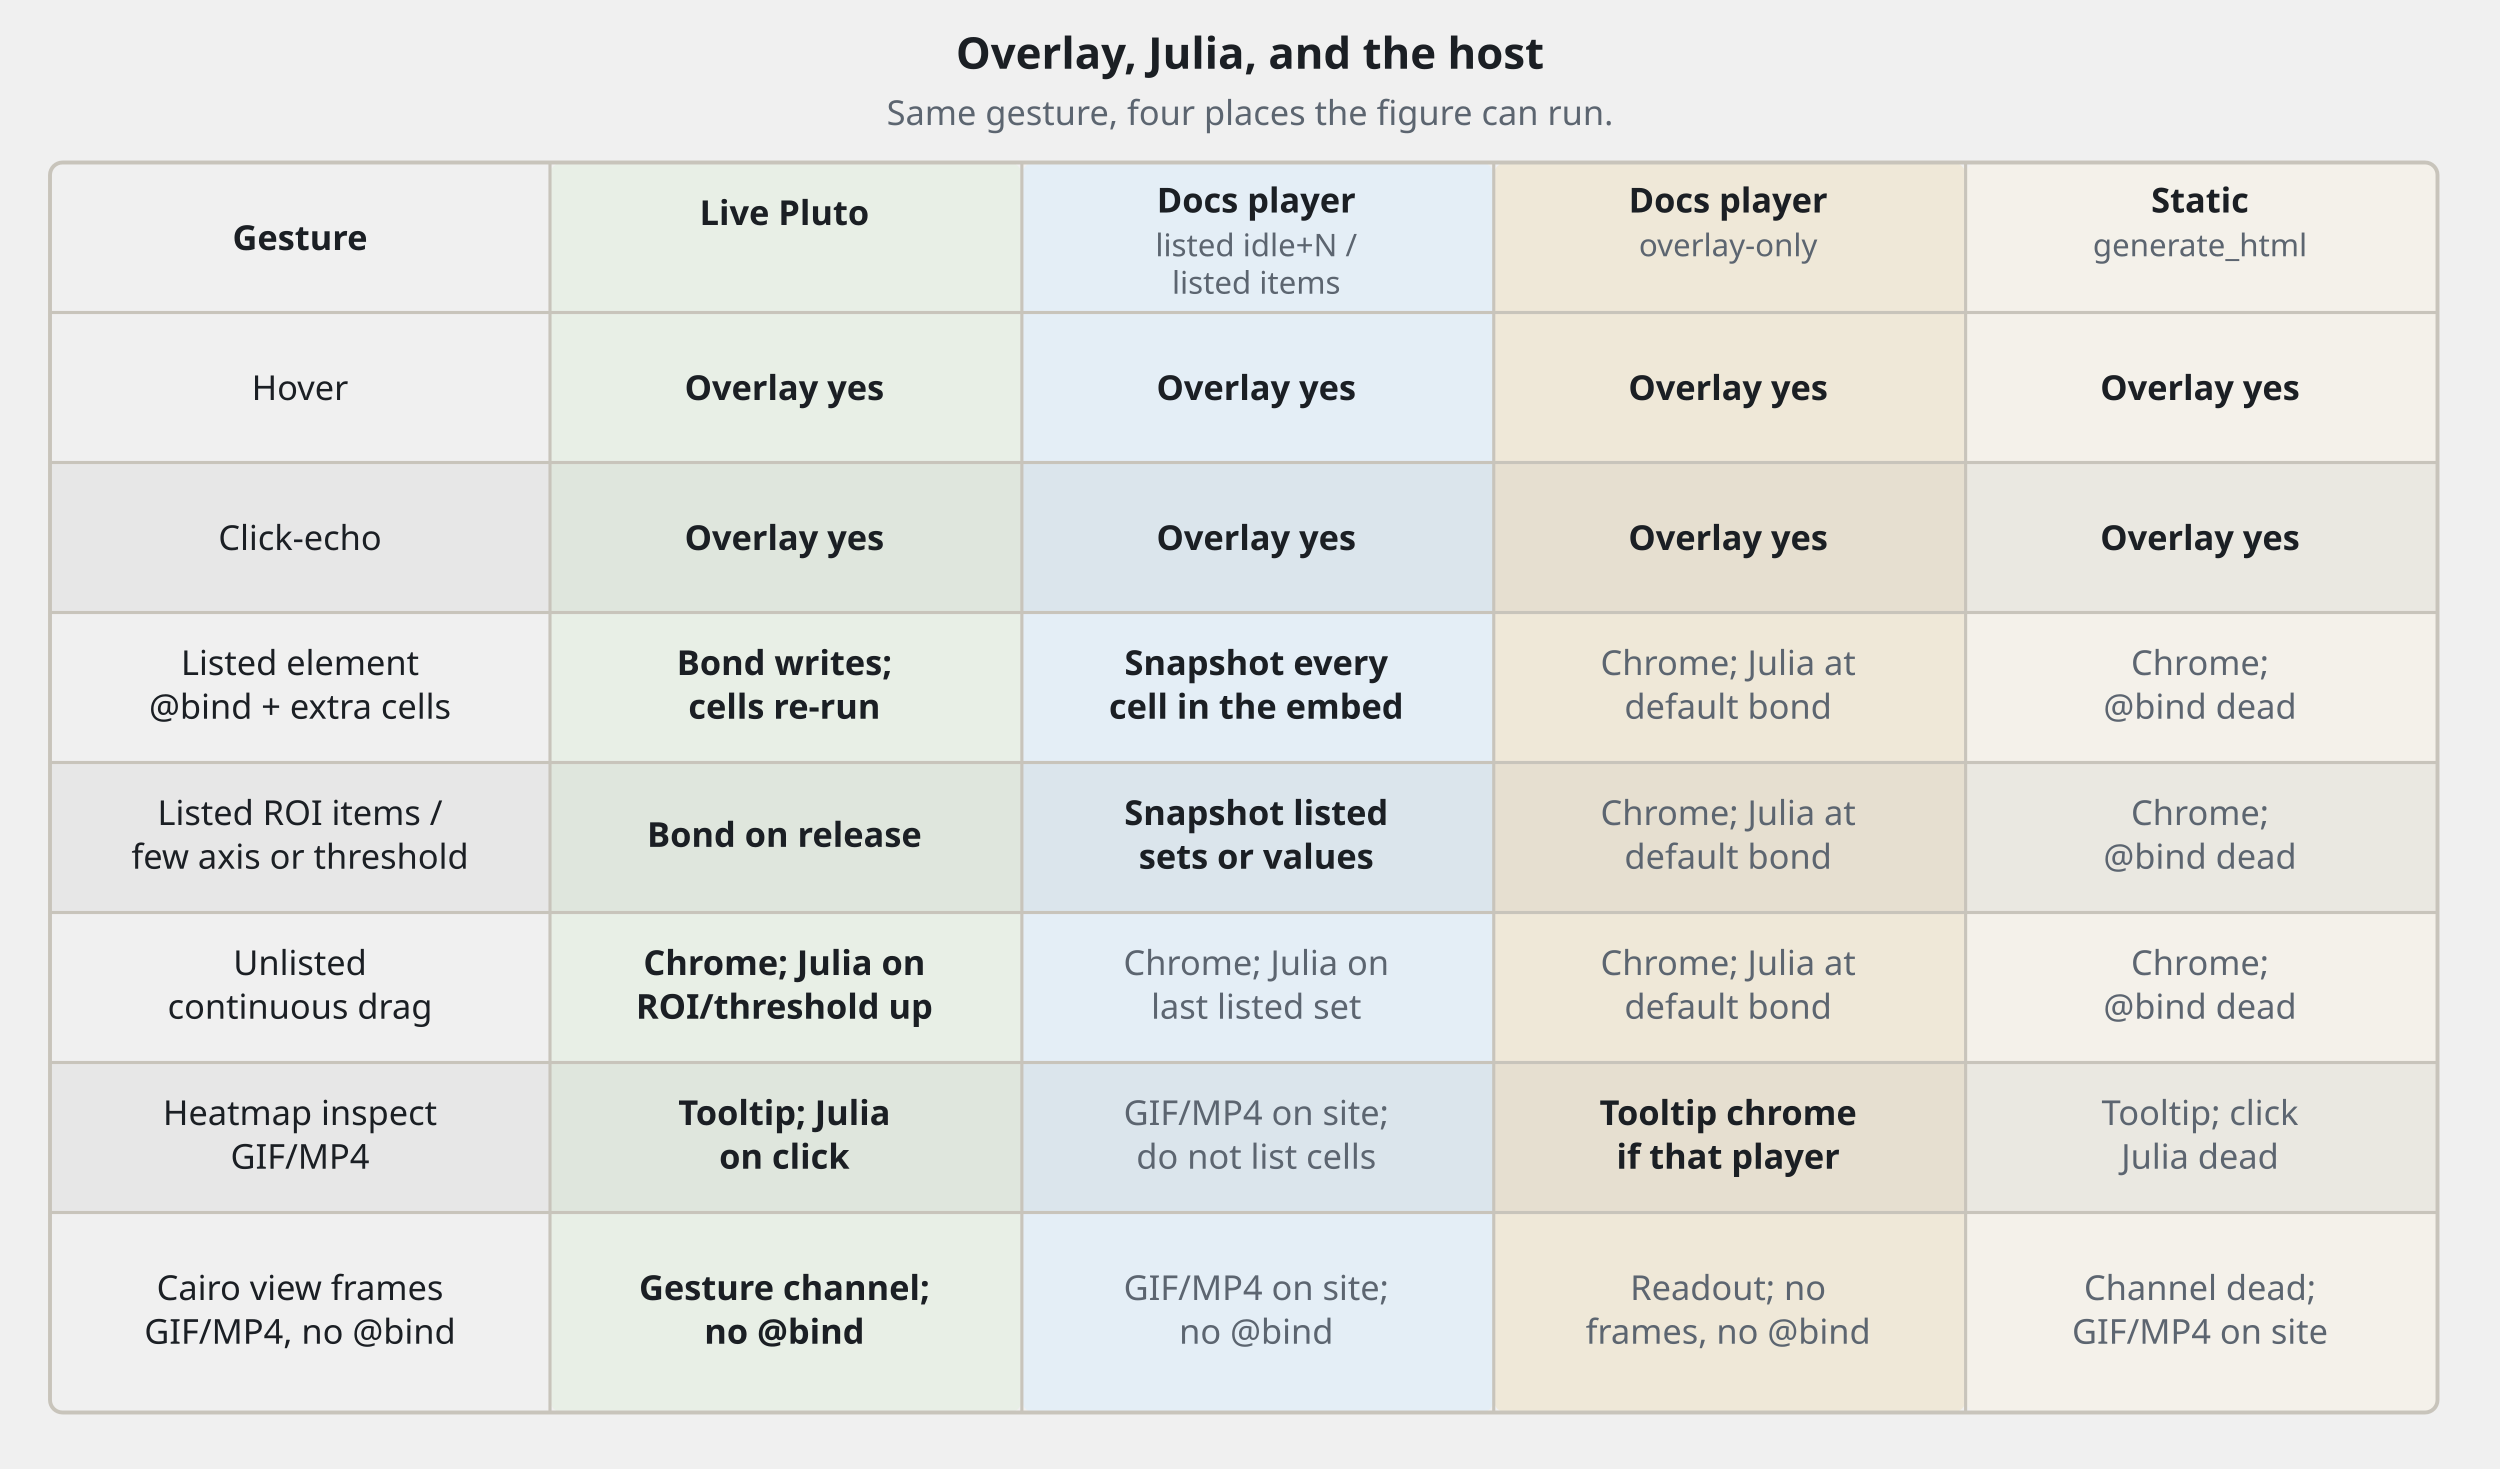
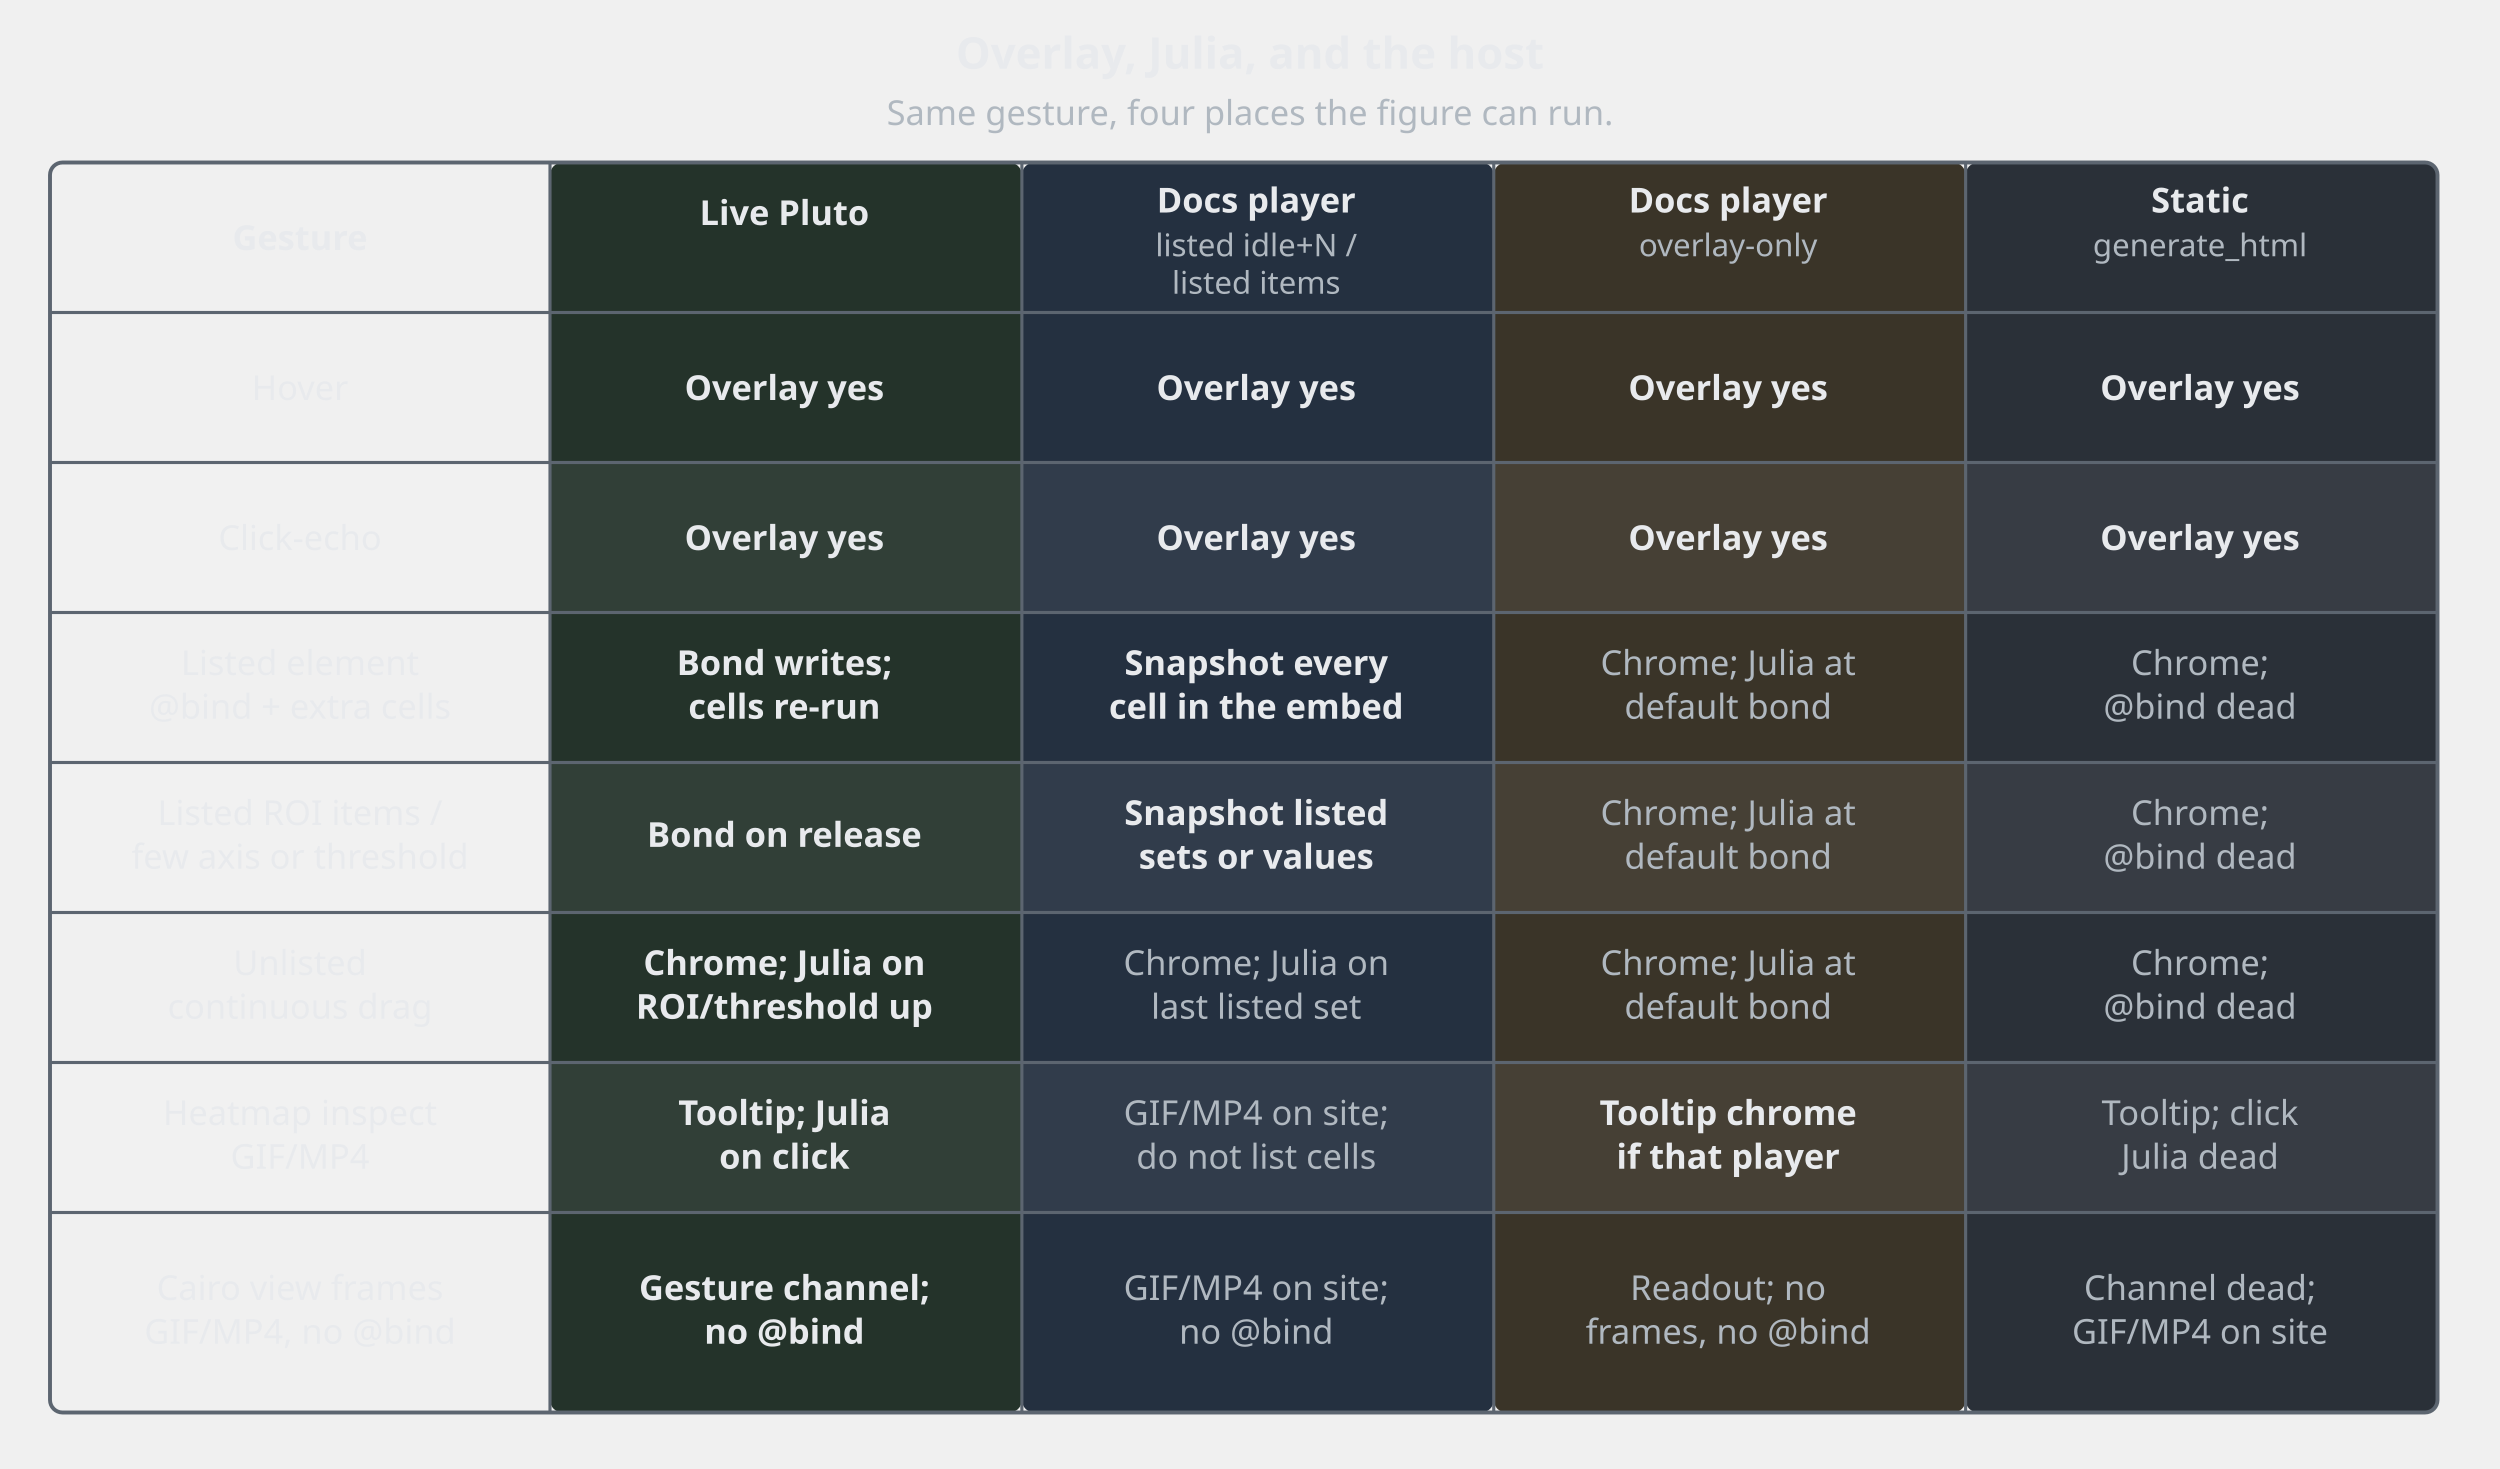
<svg xmlns="http://www.w3.org/2000/svg" viewBox="0 0 800 470" width="800" height="470" role="img">
  <style>
-     .ink { fill: #1b1f24; }
-     .muted { fill: #5c6570; }
-     .grid { fill: none; stroke: #c8c4bb; }
-     .h0 { fill: #e8efe6; }
-     .h1 { fill: #e4eef6; }
-     .h2 { fill: #efe8d8; }
-     .h3 { fill: #f4f1ea; }
-     .rowalt { fill: #000; opacity: 0.04; }
-     .yes { fill: #1b1f24; font-weight: 600; }
+     .ink { fill: #e8eaed; }
+     .muted { fill: #b0b8c0; }
+     .grid { fill: none; stroke: #5c6570; }
+     .h0 { fill: #24332a; }
+     .h1 { fill: #243040; }
+     .h2 { fill: #3a3428; }
+     .h3 { fill: #2a3038; }
+     .rowalt { fill: #fff; opacity: 0.06; }
+     .yes { fill: #e8eaed; font-weight: 600; }
  </style>
  <text class="ink" x="400" y="22" text-anchor="middle" font-size="14" font-family="ui-sans-serif, system-ui, sans-serif" font-weight="600">Overlay, Julia, and the host</text>
  <text class="muted" x="400" y="40" text-anchor="middle" font-size="11" font-family="ui-sans-serif, system-ui, sans-serif">Same gesture, four places the figure can run.</text>
  <rect class="h0" x="176" y="52" width="151" height="400" rx="4" />
  <rect class="h1" x="327" y="52" width="151" height="400" rx="4" />
  <rect class="h2" x="478" y="52" width="151" height="400" rx="4" />
  <rect class="h3" x="629" y="52" width="151" height="400" rx="4" />
  <rect class="rowalt" x="16" y="148" width="764" height="48" />
  <rect class="rowalt" x="16" y="244" width="764" height="48" />
  <rect class="rowalt" x="16" y="340" width="764" height="48" />
  <g class="grid" stroke-width="1">
    <line x1="16" y1="100" x2="780" y2="100" />
    <line x1="16" y1="148" x2="780" y2="148" />
    <line x1="16" y1="196" x2="780" y2="196" />
    <line x1="16" y1="244" x2="780" y2="244" />
    <line x1="16" y1="292" x2="780" y2="292" />
    <line x1="16" y1="340" x2="780" y2="340" />
    <line x1="16" y1="388" x2="780" y2="388" />
    <line x1="176" y1="52" x2="176" y2="452" />
    <line x1="327" y1="52" x2="327" y2="452" />
    <line x1="478" y1="52" x2="478" y2="452" />
    <line x1="629" y1="52" x2="629" y2="452" />
  </g>
  <rect class="grid" x="16" y="52" width="764" height="400" rx="4" stroke-width="1.25" />
  <text class="ink" x="96" y="80" text-anchor="middle" font-size="11" font-family="ui-sans-serif, system-ui, sans-serif" font-weight="600">Gesture</text>
  <text class="ink" x="251" y="72" text-anchor="middle" font-size="11" font-family="ui-sans-serif, system-ui, sans-serif" font-weight="600">Live Pluto</text>
  <text class="ink" x="402" y="68" text-anchor="middle" font-size="11" font-family="ui-sans-serif, system-ui, sans-serif" font-weight="600">Docs player</text>
  <text class="muted" x="402" y="82" text-anchor="middle" font-size="10" font-family="ui-sans-serif, system-ui, sans-serif">listed idle+N /</text>
  <text class="muted" x="402" y="94" text-anchor="middle" font-size="10" font-family="ui-sans-serif, system-ui, sans-serif">listed items</text>
  <text class="ink" x="553" y="68" text-anchor="middle" font-size="11" font-family="ui-sans-serif, system-ui, sans-serif" font-weight="600">Docs player</text>
  <text class="muted" x="553" y="82" text-anchor="middle" font-size="10" font-family="ui-sans-serif, system-ui, sans-serif">overlay-only</text>
  <text class="ink" x="704" y="68" text-anchor="middle" font-size="11" font-family="ui-sans-serif, system-ui, sans-serif" font-weight="600">Static</text>
  <text class="muted" x="704" y="82" text-anchor="middle" font-size="10" font-family="ui-sans-serif, system-ui, sans-serif">generate_html</text>
  <text class="ink" x="96" y="128" text-anchor="middle" font-size="11" font-family="ui-sans-serif, system-ui, sans-serif">Hover</text>
  <text class="yes" x="251" y="128" text-anchor="middle" font-size="11" font-family="ui-sans-serif, system-ui, sans-serif">Overlay yes</text>
  <text class="yes" x="402" y="128" text-anchor="middle" font-size="11" font-family="ui-sans-serif, system-ui, sans-serif">Overlay yes</text>
  <text class="yes" x="553" y="128" text-anchor="middle" font-size="11" font-family="ui-sans-serif, system-ui, sans-serif">Overlay yes</text>
  <text class="yes" x="704" y="128" text-anchor="middle" font-size="11" font-family="ui-sans-serif, system-ui, sans-serif">Overlay yes</text>
  <text class="ink" x="96" y="176" text-anchor="middle" font-size="11" font-family="ui-sans-serif, system-ui, sans-serif">Click-echo</text>
  <text class="yes" x="251" y="176" text-anchor="middle" font-size="11" font-family="ui-sans-serif, system-ui, sans-serif">Overlay yes</text>
  <text class="yes" x="402" y="176" text-anchor="middle" font-size="11" font-family="ui-sans-serif, system-ui, sans-serif">Overlay yes</text>
  <text class="yes" x="553" y="176" text-anchor="middle" font-size="11" font-family="ui-sans-serif, system-ui, sans-serif">Overlay yes</text>
  <text class="yes" x="704" y="176" text-anchor="middle" font-size="11" font-family="ui-sans-serif, system-ui, sans-serif">Overlay yes</text>
  <text class="ink" x="96" y="216" text-anchor="middle" font-size="11" font-family="ui-sans-serif, system-ui, sans-serif">Listed element</text>
  <text class="ink" x="96" y="230" text-anchor="middle" font-size="11" font-family="ui-sans-serif, system-ui, sans-serif">@bind + extra cells</text>
  <text class="yes" x="251" y="216" text-anchor="middle" font-size="11" font-family="ui-sans-serif, system-ui, sans-serif">Bond writes;</text>
  <text class="yes" x="251" y="230" text-anchor="middle" font-size="11" font-family="ui-sans-serif, system-ui, sans-serif">cells re-run</text>
  <text class="yes" x="402" y="216" text-anchor="middle" font-size="11" font-family="ui-sans-serif, system-ui, sans-serif">Snapshot every</text>
  <text class="yes" x="402" y="230" text-anchor="middle" font-size="11" font-family="ui-sans-serif, system-ui, sans-serif">cell in the embed</text>
  <text class="muted" x="553" y="216" text-anchor="middle" font-size="11" font-family="ui-sans-serif, system-ui, sans-serif">Chrome; Julia at</text>
  <text class="muted" x="553" y="230" text-anchor="middle" font-size="11" font-family="ui-sans-serif, system-ui, sans-serif">default bond</text>
  <text class="muted" x="704" y="216" text-anchor="middle" font-size="11" font-family="ui-sans-serif, system-ui, sans-serif">Chrome;</text>
  <text class="muted" x="704" y="230" text-anchor="middle" font-size="11" font-family="ui-sans-serif, system-ui, sans-serif">@bind dead</text>
  <text class="ink" x="96" y="264" text-anchor="middle" font-size="11" font-family="ui-sans-serif, system-ui, sans-serif">Listed ROI items /</text>
  <text class="ink" x="96" y="278" text-anchor="middle" font-size="11" font-family="ui-sans-serif, system-ui, sans-serif">few axis or threshold</text>
  <text class="yes" x="251" y="271" text-anchor="middle" font-size="11" font-family="ui-sans-serif, system-ui, sans-serif">Bond on release</text>
  <text class="yes" x="402" y="264" text-anchor="middle" font-size="11" font-family="ui-sans-serif, system-ui, sans-serif">Snapshot listed</text>
  <text class="yes" x="402" y="278" text-anchor="middle" font-size="11" font-family="ui-sans-serif, system-ui, sans-serif">sets or values</text>
  <text class="muted" x="553" y="264" text-anchor="middle" font-size="11" font-family="ui-sans-serif, system-ui, sans-serif">Chrome; Julia at</text>
  <text class="muted" x="553" y="278" text-anchor="middle" font-size="11" font-family="ui-sans-serif, system-ui, sans-serif">default bond</text>
  <text class="muted" x="704" y="264" text-anchor="middle" font-size="11" font-family="ui-sans-serif, system-ui, sans-serif">Chrome;</text>
  <text class="muted" x="704" y="278" text-anchor="middle" font-size="11" font-family="ui-sans-serif, system-ui, sans-serif">@bind dead</text>
  <text class="ink" x="96" y="312" text-anchor="middle" font-size="11" font-family="ui-sans-serif, system-ui, sans-serif">Unlisted</text>
  <text class="ink" x="96" y="326" text-anchor="middle" font-size="11" font-family="ui-sans-serif, system-ui, sans-serif">continuous drag</text>
  <text class="yes" x="251" y="312" text-anchor="middle" font-size="11" font-family="ui-sans-serif, system-ui, sans-serif">Chrome; Julia on</text>
  <text class="yes" x="251" y="326" text-anchor="middle" font-size="11" font-family="ui-sans-serif, system-ui, sans-serif">ROI/threshold up</text>
  <text class="muted" x="402" y="312" text-anchor="middle" font-size="11" font-family="ui-sans-serif, system-ui, sans-serif">Chrome; Julia on</text>
  <text class="muted" x="402" y="326" text-anchor="middle" font-size="11" font-family="ui-sans-serif, system-ui, sans-serif">last listed set</text>
  <text class="muted" x="553" y="312" text-anchor="middle" font-size="11" font-family="ui-sans-serif, system-ui, sans-serif">Chrome; Julia at</text>
  <text class="muted" x="553" y="326" text-anchor="middle" font-size="11" font-family="ui-sans-serif, system-ui, sans-serif">default bond</text>
  <text class="muted" x="704" y="312" text-anchor="middle" font-size="11" font-family="ui-sans-serif, system-ui, sans-serif">Chrome;</text>
  <text class="muted" x="704" y="326" text-anchor="middle" font-size="11" font-family="ui-sans-serif, system-ui, sans-serif">@bind dead</text>
  <text class="ink" x="96" y="360" text-anchor="middle" font-size="11" font-family="ui-sans-serif, system-ui, sans-serif">Heatmap inspect</text>
  <text class="ink" x="96" y="374" text-anchor="middle" font-size="11" font-family="ui-sans-serif, system-ui, sans-serif">GIF/MP4</text>
  <text class="yes" x="251" y="360" text-anchor="middle" font-size="11" font-family="ui-sans-serif, system-ui, sans-serif">Tooltip; Julia</text>
  <text class="yes" x="251" y="374" text-anchor="middle" font-size="11" font-family="ui-sans-serif, system-ui, sans-serif">on click</text>
  <text class="muted" x="402" y="360" text-anchor="middle" font-size="11" font-family="ui-sans-serif, system-ui, sans-serif">GIF/MP4 on site;</text>
  <text class="muted" x="402" y="374" text-anchor="middle" font-size="11" font-family="ui-sans-serif, system-ui, sans-serif">do not list cells</text>
  <text class="yes" x="553" y="360" text-anchor="middle" font-size="11" font-family="ui-sans-serif, system-ui, sans-serif">Tooltip chrome</text>
  <text class="yes" x="553" y="374" text-anchor="middle" font-size="11" font-family="ui-sans-serif, system-ui, sans-serif">if that player</text>
  <text class="muted" x="704" y="360" text-anchor="middle" font-size="11" font-family="ui-sans-serif, system-ui, sans-serif">Tooltip; click</text>
  <text class="muted" x="704" y="374" text-anchor="middle" font-size="11" font-family="ui-sans-serif, system-ui, sans-serif">Julia dead</text>
  <text class="ink" x="96" y="416" text-anchor="middle" font-size="11" font-family="ui-sans-serif, system-ui, sans-serif">Cairo view frames</text>
  <text class="ink" x="96" y="430" text-anchor="middle" font-size="11" font-family="ui-sans-serif, system-ui, sans-serif">GIF/MP4, no @bind</text>
  <text class="yes" x="251" y="416" text-anchor="middle" font-size="11" font-family="ui-sans-serif, system-ui, sans-serif">Gesture channel;</text>
  <text class="yes" x="251" y="430" text-anchor="middle" font-size="11" font-family="ui-sans-serif, system-ui, sans-serif">no @bind</text>
  <text class="muted" x="402" y="416" text-anchor="middle" font-size="11" font-family="ui-sans-serif, system-ui, sans-serif">GIF/MP4 on site;</text>
  <text class="muted" x="402" y="430" text-anchor="middle" font-size="11" font-family="ui-sans-serif, system-ui, sans-serif">no @bind</text>
  <text class="muted" x="553" y="416" text-anchor="middle" font-size="11" font-family="ui-sans-serif, system-ui, sans-serif">Readout; no</text>
  <text class="muted" x="553" y="430" text-anchor="middle" font-size="11" font-family="ui-sans-serif, system-ui, sans-serif">frames, no @bind</text>
  <text class="muted" x="704" y="416" text-anchor="middle" font-size="11" font-family="ui-sans-serif, system-ui, sans-serif">Channel dead;</text>
  <text class="muted" x="704" y="430" text-anchor="middle" font-size="11" font-family="ui-sans-serif, system-ui, sans-serif">GIF/MP4 on site</text>
</svg>
